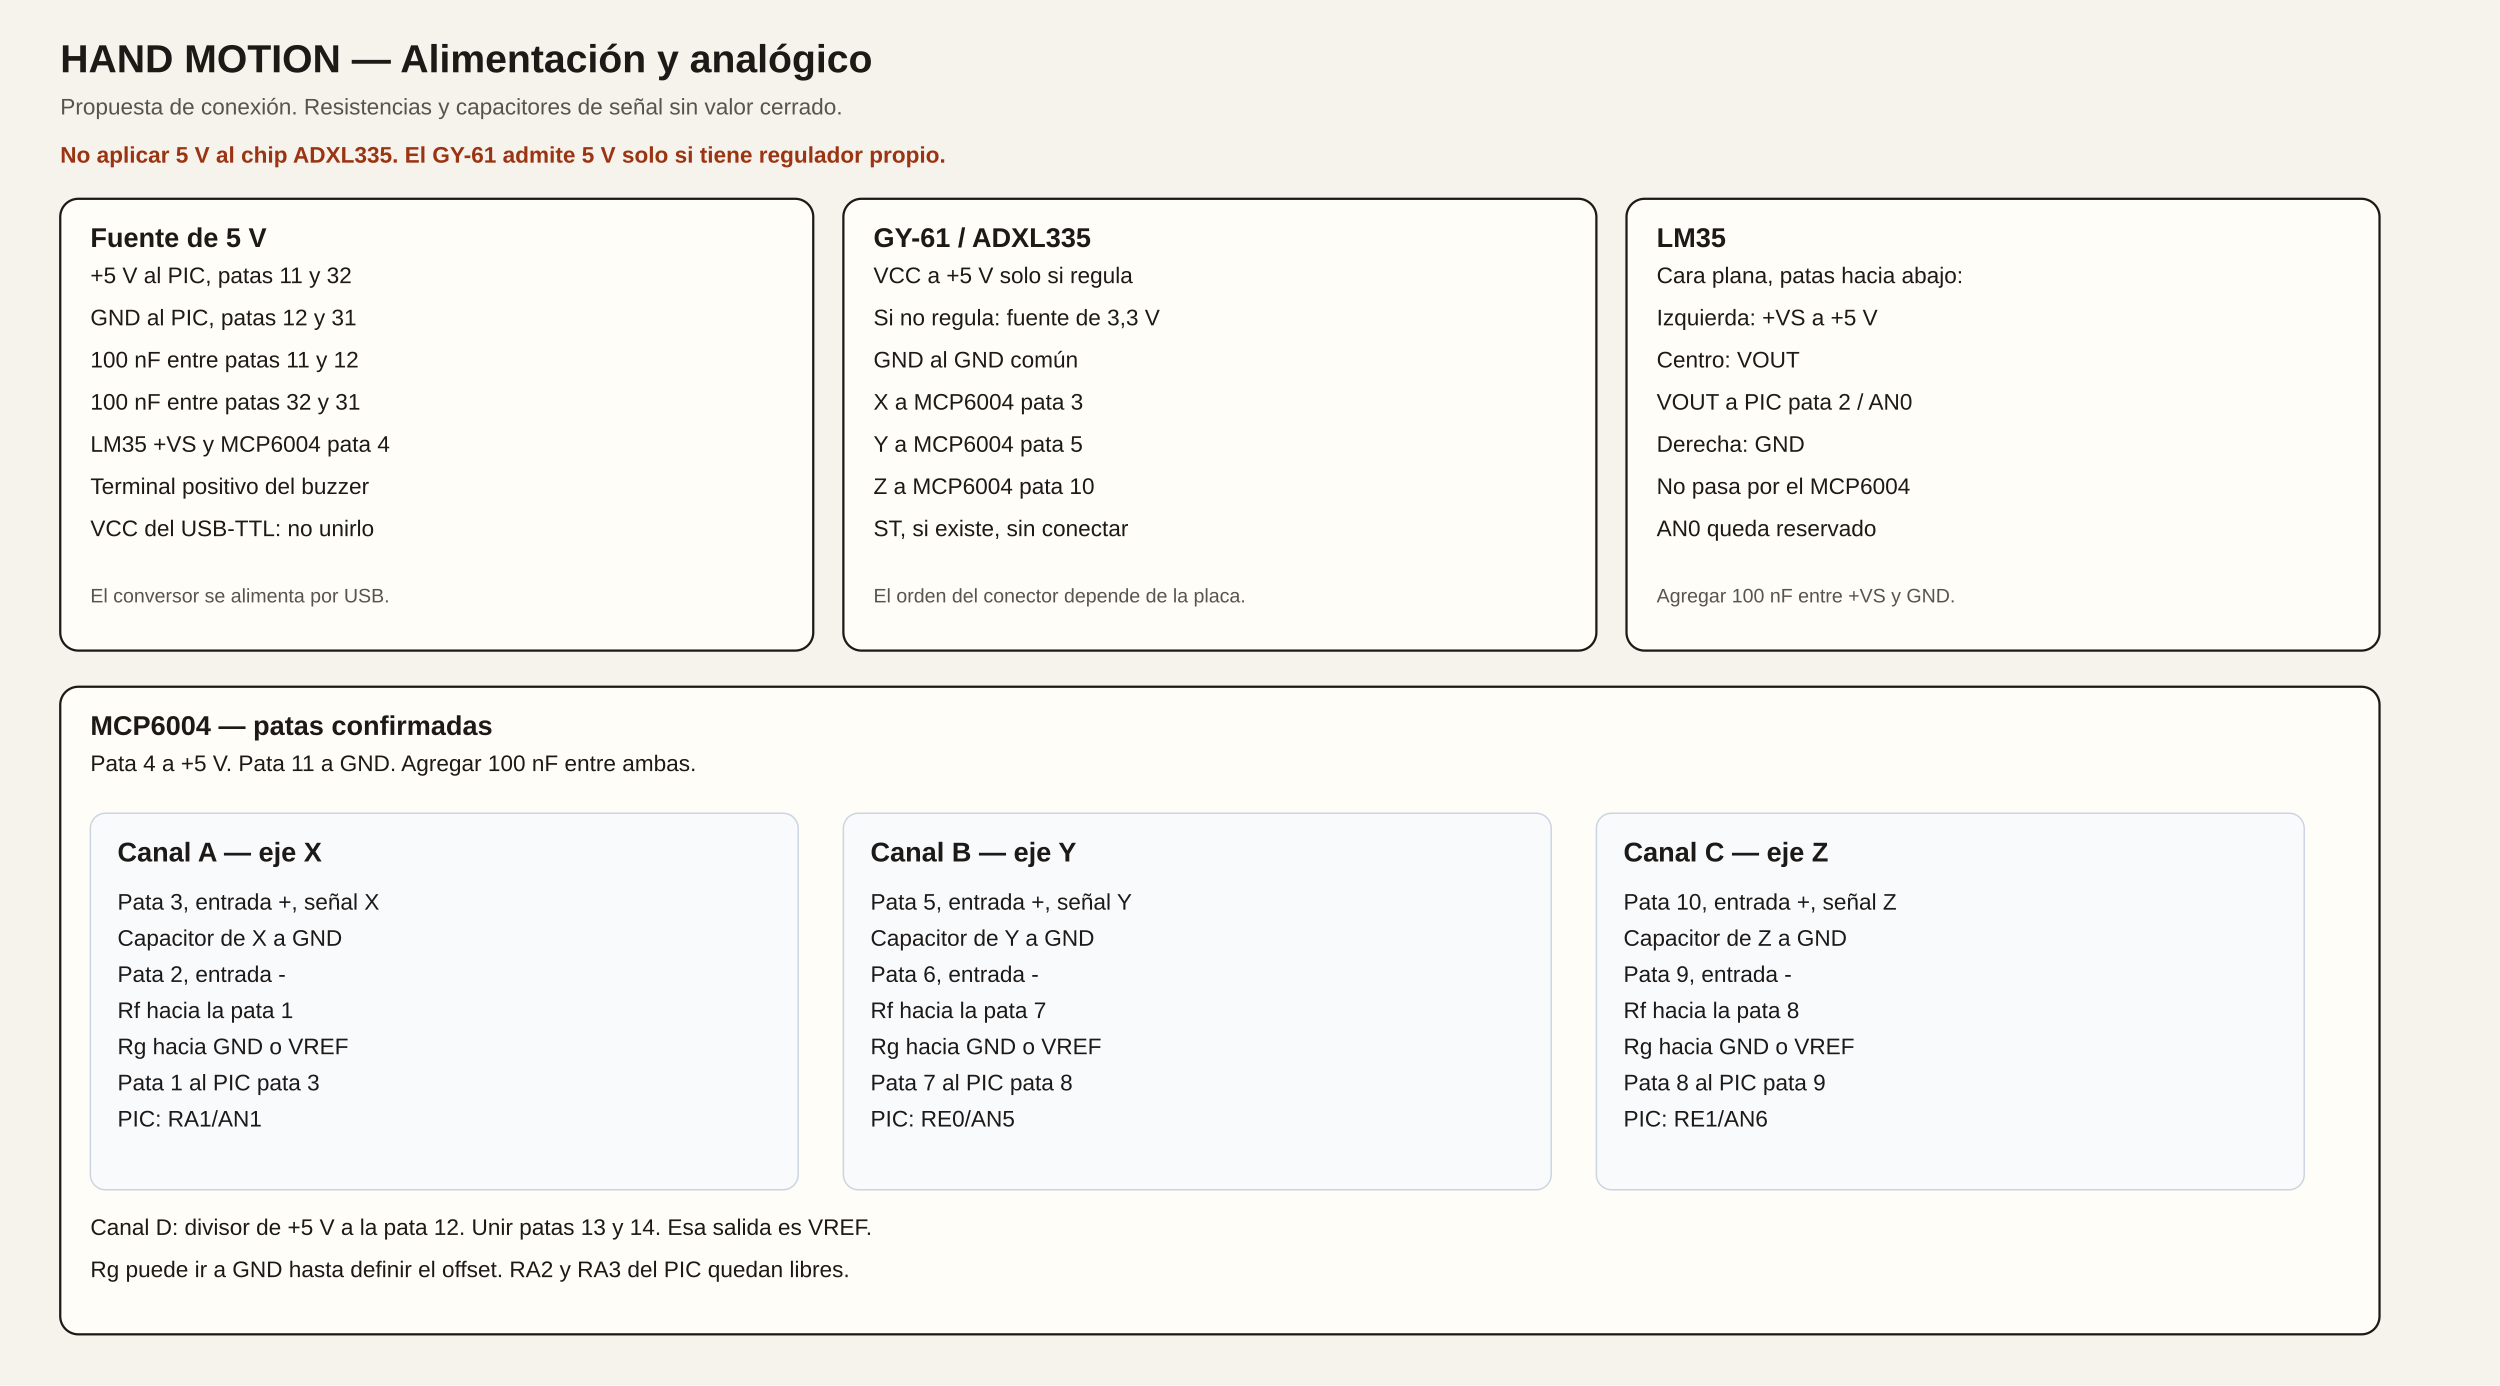
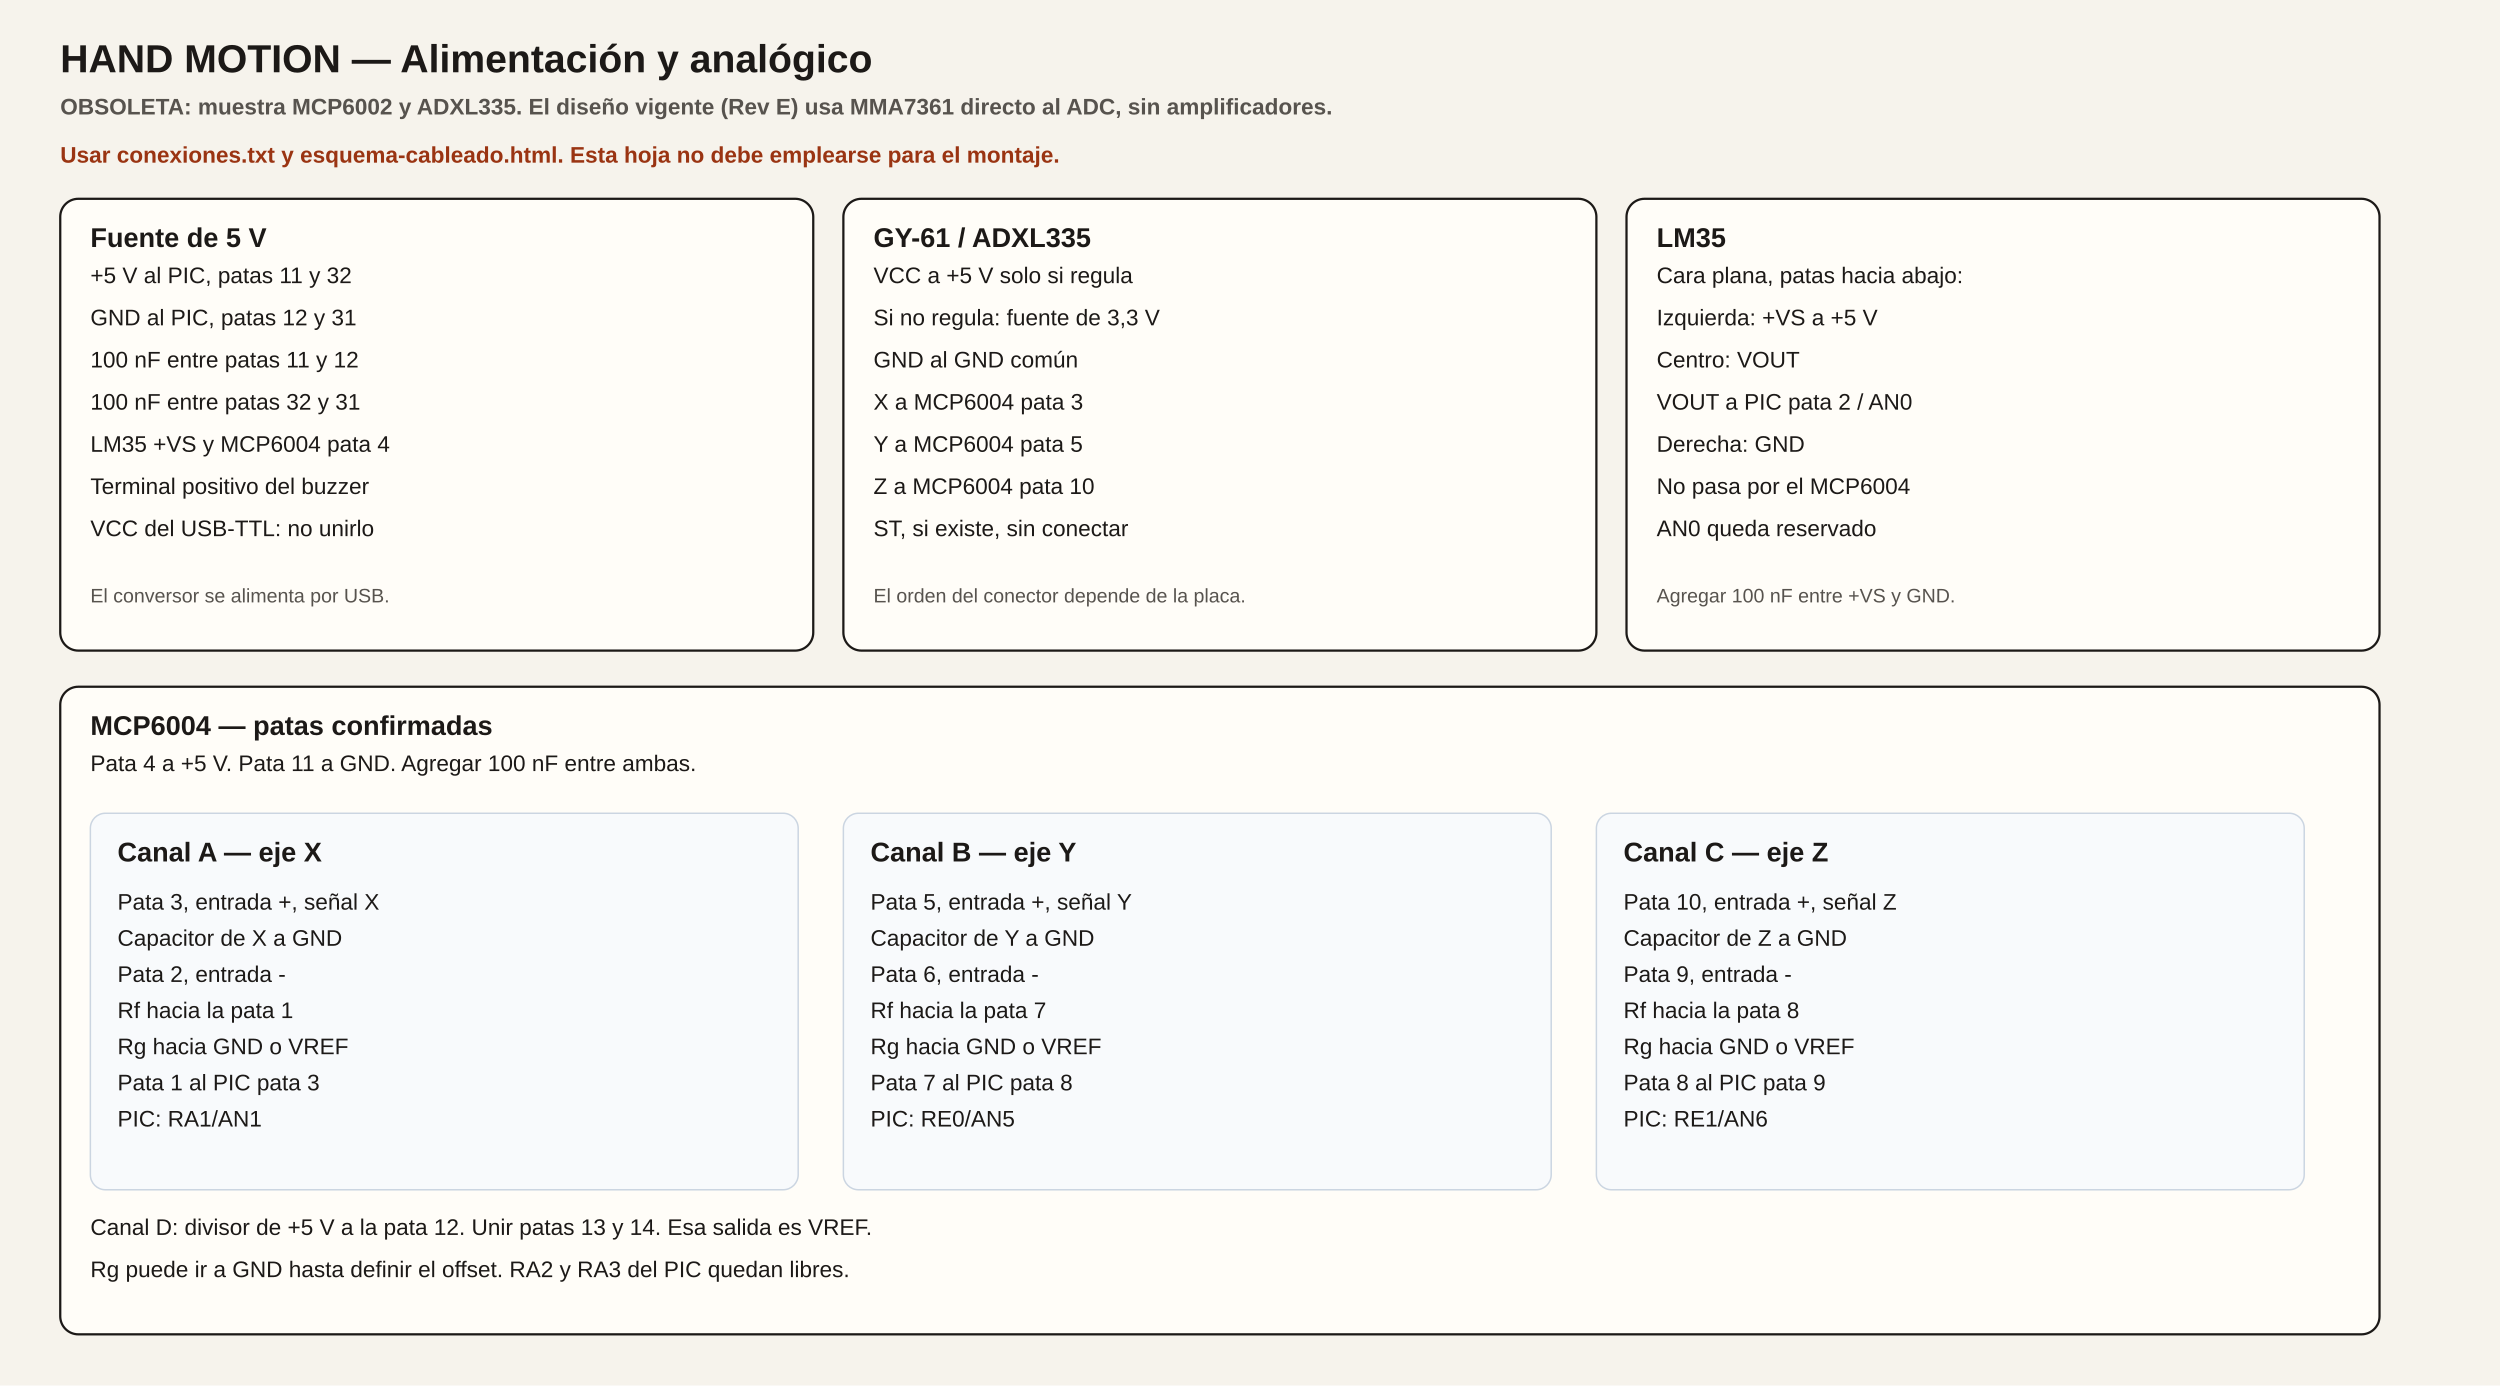
<svg xmlns="http://www.w3.org/2000/svg" width="1660" height="920" viewBox="0 0 1660 920">
  <rect width="100%" height="100%" fill="#f6f3ec" />
  <style>
  text { font-family: "Segoe UI", Arial, sans-serif; fill: #1c1917; }
  .title { font-size: 26px; font-weight: 700; }
  .sub { font-size: 15px; fill: #57534e; }
  .h { font-size: 18px; font-weight: 700; }
  .p { font-size: 15px; }
  .s { font-size: 13px; fill: #57534e; }
  .warn { font-size: 15px; font-weight: 700; fill: #9a3412; }
</style>
  <text class="title" x="40" y="48">HAND MOTION — Alimentación y analógico</text>
-   <text class="sub" x="40" y="76">Propuesta de conexión. Resistencias y capacitores de señal sin valor cerrado.</text>
-   <text class="warn" x="40" y="108">No aplicar 5 V al chip ADXL335. El GY-61 admite 5 V solo si tiene regulador propio.</text>
+   <text class="sub" x="40" y="76" fill="#c62828" font-weight="700">OBSOLETA: muestra MCP6002 y ADXL335. El diseño vigente (Rev E) usa MMA7361 directo al ADC, sin amplificadores.</text>
+   <text class="warn" x="40" y="108">Usar conexiones.txt y esquema-cableado.html. Esta hoja no debe emplearse para el montaje.</text>
  <rect x="40" y="132" width="500" height="300" rx="12" fill="#fffdf8" stroke="#1c1917" stroke-width="1.5" />
  <text class="h" x="60" y="164">Fuente de 5 V</text>
  <text class="p" x="60" y="188">+5 V al PIC, patas 11 y 32</text>
  <text class="p" x="60" y="216">GND al PIC, patas 12 y 31</text>
  <text class="p" x="60" y="244">100 nF entre patas 11 y 12</text>
  <text class="p" x="60" y="272">100 nF entre patas 32 y 31</text>
  <text class="p" x="60" y="300">LM35 +VS y MCP6004 pata 4</text>
  <text class="p" x="60" y="328">Terminal positivo del buzzer</text>
  <text class="p" x="60" y="356">VCC del USB-TTL: no unirlo</text>
  <text class="s" x="60" y="400">El conversor se alimenta por USB.</text>
  <rect x="560" y="132" width="500" height="300" rx="12" fill="#fffdf8" stroke="#1c1917" stroke-width="1.5" />
  <text class="h" x="580" y="164">GY-61 / ADXL335</text>
  <text class="p" x="580" y="188">VCC a +5 V solo si regula</text>
  <text class="p" x="580" y="216">Si no regula: fuente de 3,3 V</text>
  <text class="p" x="580" y="244">GND al GND común</text>
  <text class="p" x="580" y="272">X a MCP6004 pata 3</text>
  <text class="p" x="580" y="300">Y a MCP6004 pata 5</text>
  <text class="p" x="580" y="328">Z a MCP6004 pata 10</text>
  <text class="p" x="580" y="356">ST, si existe, sin conectar</text>
  <text class="s" x="580" y="400">El orden del conector depende de la placa.</text>
  <rect x="1080" y="132" width="500" height="300" rx="12" fill="#fffdf8" stroke="#1c1917" stroke-width="1.5" />
  <text class="h" x="1100" y="164">LM35</text>
  <text class="p" x="1100" y="188">Cara plana, patas hacia abajo:</text>
  <text class="p" x="1100" y="216">Izquierda: +VS a +5 V</text>
  <text class="p" x="1100" y="244">Centro: VOUT</text>
  <text class="p" x="1100" y="272">VOUT a PIC pata 2 / AN0</text>
  <text class="p" x="1100" y="300">Derecha: GND</text>
  <text class="p" x="1100" y="328">No pasa por el MCP6004</text>
  <text class="p" x="1100" y="356">AN0 queda reservado</text>
  <text class="s" x="1100" y="400">Agregar 100 nF entre +VS y GND.</text>
  <rect x="40" y="456" width="1540" height="430" rx="12" fill="#fffdf8" stroke="#1c1917" stroke-width="1.5" />
  <text class="h" x="60" y="488">MCP6004 — patas confirmadas</text>
  <text class="p" x="60" y="512">Pata 4 a +5 V. Pata 11 a GND. Agregar 100 nF entre ambas.</text>
  <rect x="60" y="540" width="470" height="250" rx="10" fill="#f8fafc" stroke="#cbd5e1" />
  <text class="h" x="78" y="572">Canal A — eje X</text>
  <text class="p" x="78" y="604">Pata 3, entrada +, señal X</text>
  <text class="p" x="78" y="628">Capacitor de X a GND</text>
  <text class="p" x="78" y="652">Pata 2, entrada -</text>
  <text class="p" x="78" y="676">Rf hacia la pata 1</text>
  <text class="p" x="78" y="700">Rg hacia GND o VREF</text>
  <text class="p" x="78" y="724">Pata 1 al PIC pata 3</text>
  <text class="p" x="78" y="748">PIC: RA1/AN1</text>
  <rect x="560" y="540" width="470" height="250" rx="10" fill="#f8fafc" stroke="#cbd5e1" />
  <text class="h" x="578" y="572">Canal B — eje Y</text>
  <text class="p" x="578" y="604">Pata 5, entrada +, señal Y</text>
  <text class="p" x="578" y="628">Capacitor de Y a GND</text>
  <text class="p" x="578" y="652">Pata 6, entrada -</text>
  <text class="p" x="578" y="676">Rf hacia la pata 7</text>
  <text class="p" x="578" y="700">Rg hacia GND o VREF</text>
  <text class="p" x="578" y="724">Pata 7 al PIC pata 8</text>
  <text class="p" x="578" y="748">PIC: RE0/AN5</text>
  <rect x="1060" y="540" width="470" height="250" rx="10" fill="#f8fafc" stroke="#cbd5e1" />
  <text class="h" x="1078" y="572">Canal C — eje Z</text>
  <text class="p" x="1078" y="604">Pata 10, entrada +, señal Z</text>
  <text class="p" x="1078" y="628">Capacitor de Z a GND</text>
  <text class="p" x="1078" y="652">Pata 9, entrada -</text>
  <text class="p" x="1078" y="676">Rf hacia la pata 8</text>
  <text class="p" x="1078" y="700">Rg hacia GND o VREF</text>
  <text class="p" x="1078" y="724">Pata 8 al PIC pata 9</text>
  <text class="p" x="1078" y="748">PIC: RE1/AN6</text>
  <text class="p" x="60" y="820">Canal D: divisor de +5 V a la pata 12. Unir patas 13 y 14. Esa salida es VREF.</text>
  <text class="p" x="60" y="848">Rg puede ir a GND hasta definir el offset. RA2 y RA3 del PIC quedan libres.</text>
</svg>
